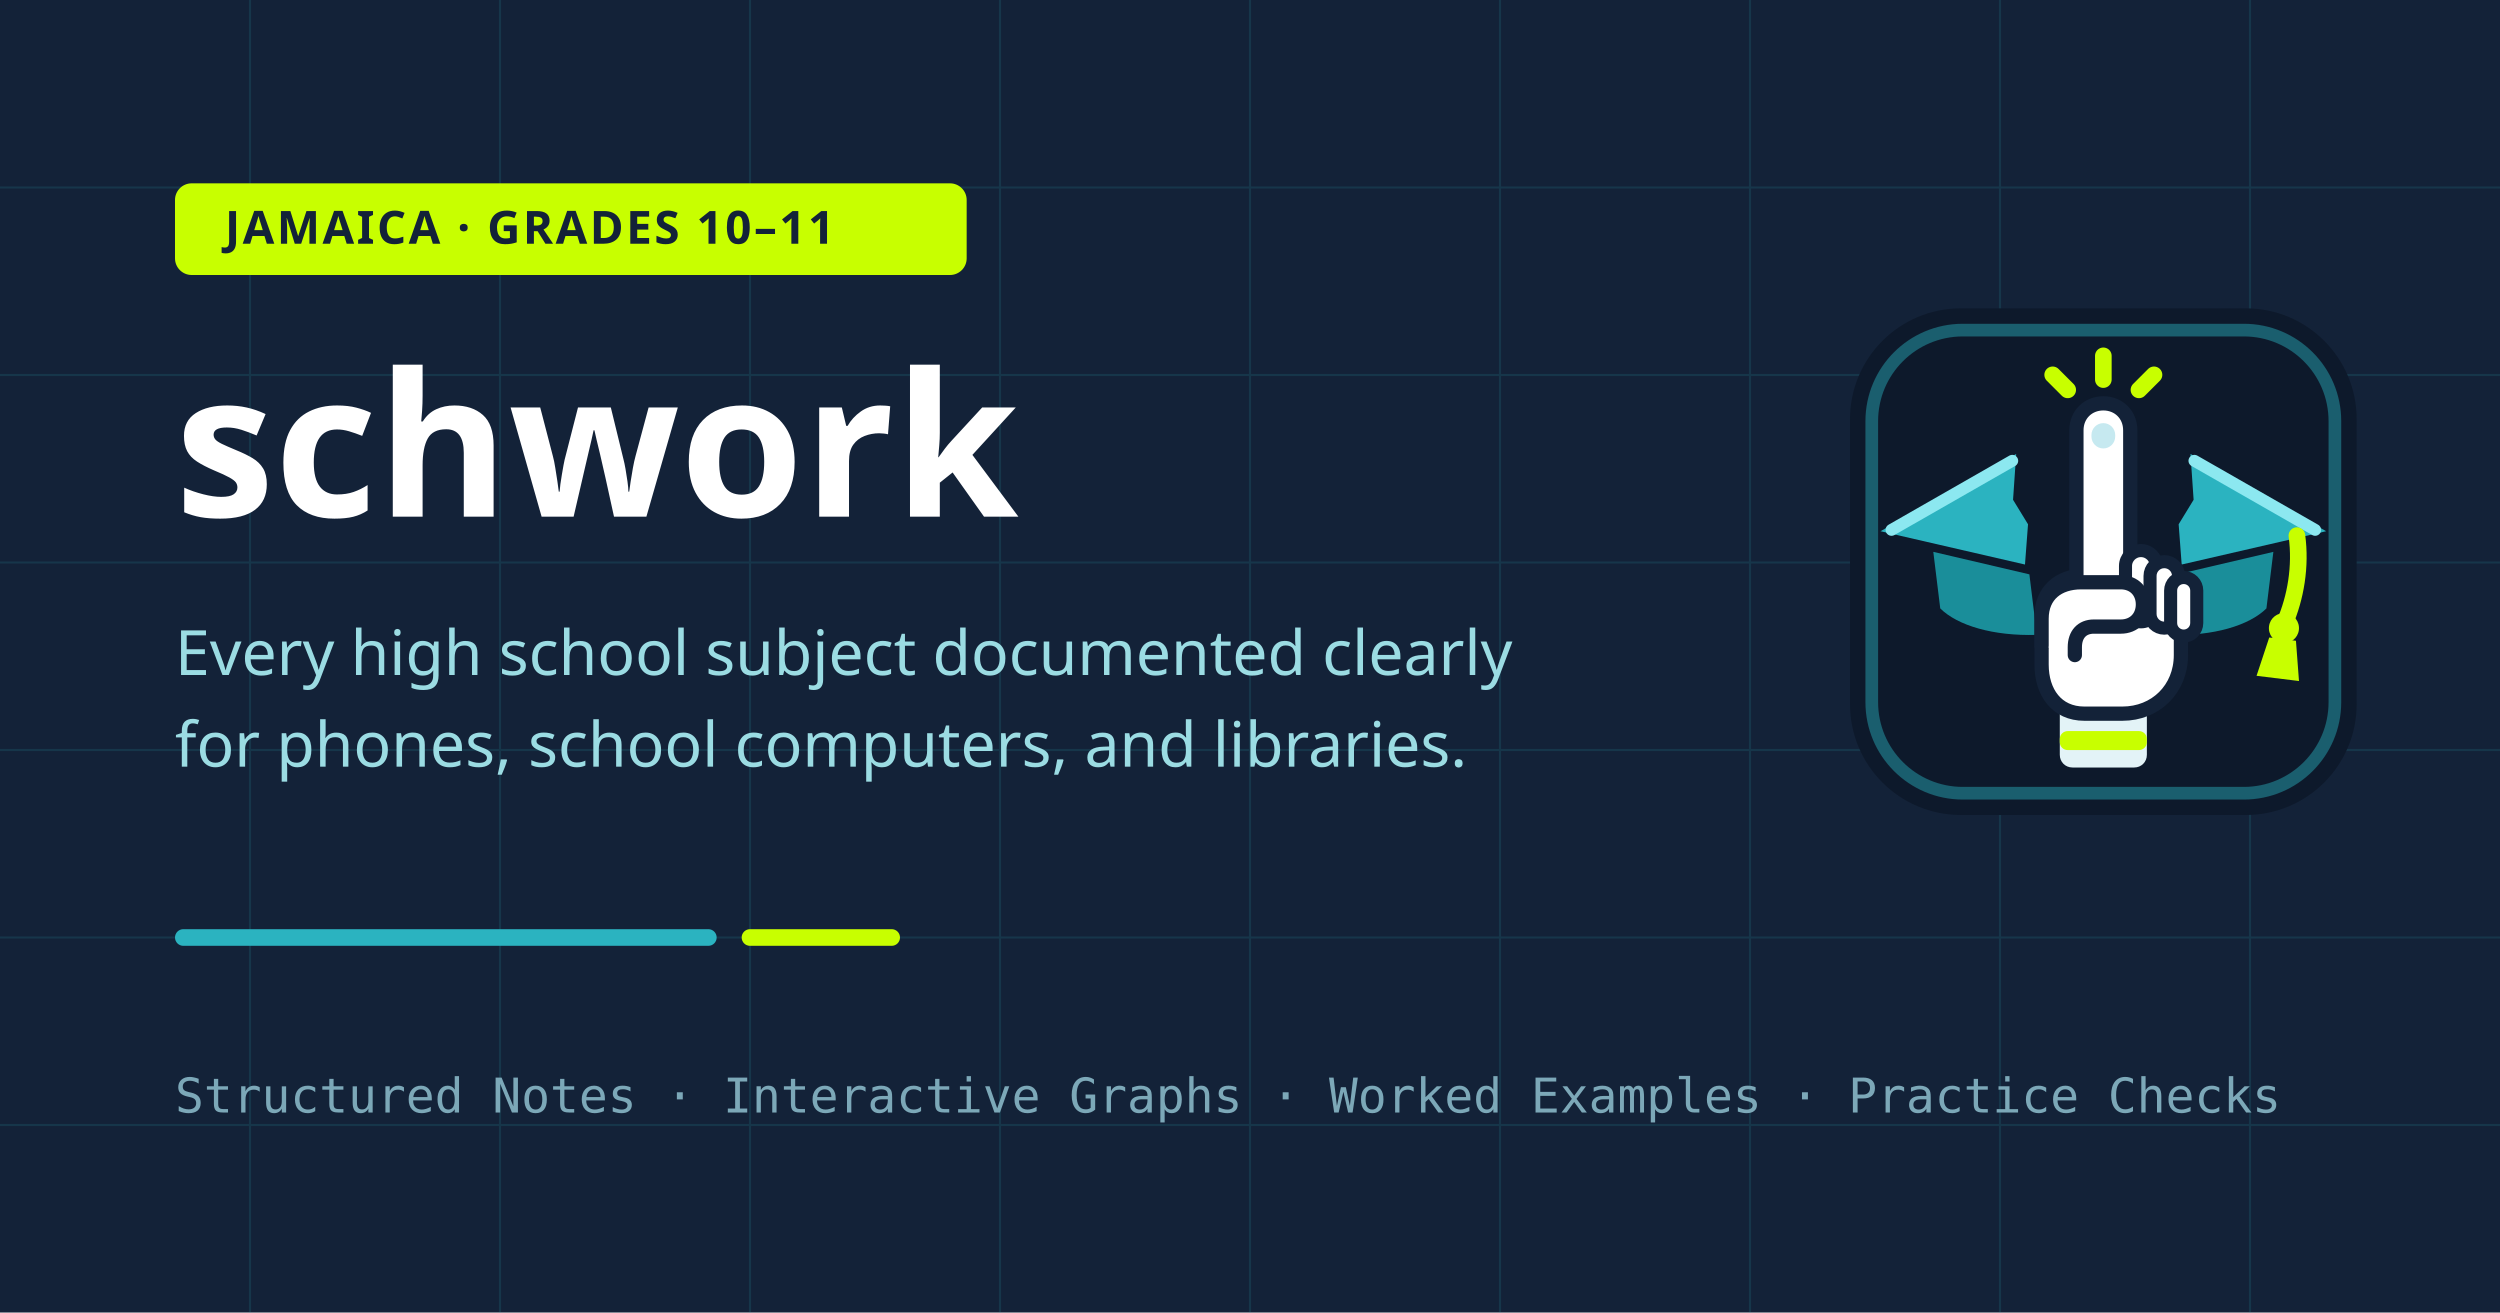
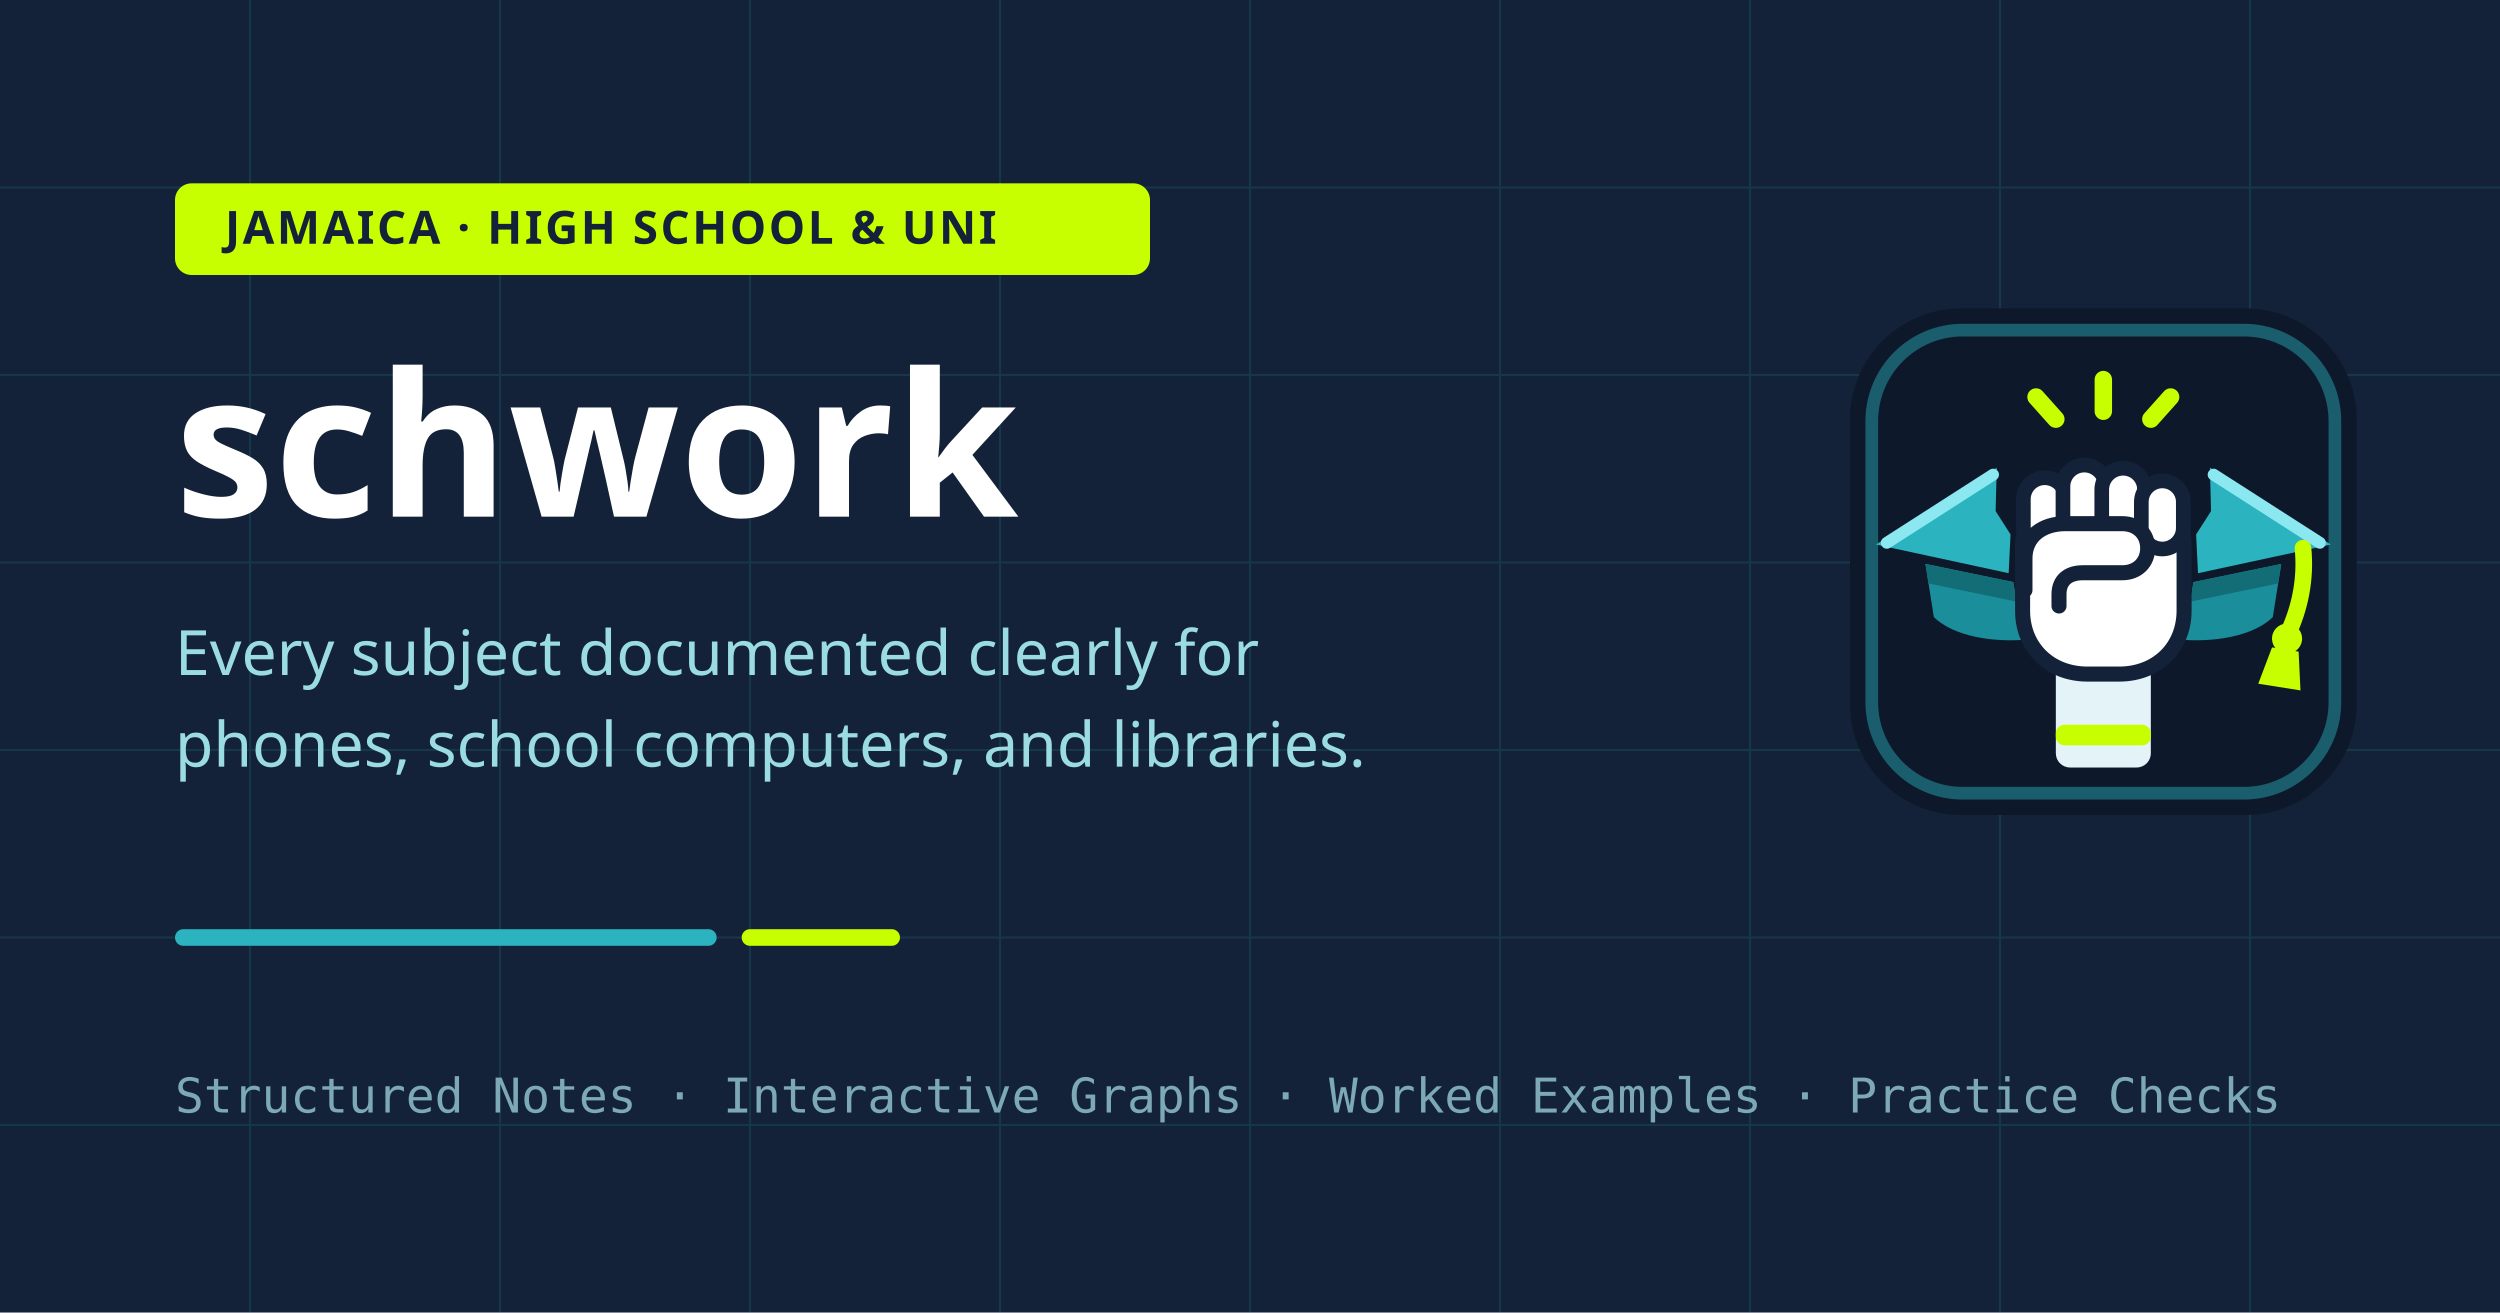
<svg xmlns="http://www.w3.org/2000/svg" viewBox="0 0 1200 630" fill="none">
  <rect width="1200" height="630" fill="#132238" />
  <g opacity="0.14" stroke="#2BB3C0" stroke-width="1">
    <path d="M0 90H1200M0 180H1200M0 270H1200M0 360H1200M0 450H1200M0 540H1200" />
    <path d="M120 0V630M240 0V630M360 0V630M480 0V630M600 0V630M720 0V630M840 0V630M960 0V630M1080 0V630" />
  </g>
-   <rect x="84" y="88" width="380" height="44" rx="8" fill="#C8FF00" />
-   <text x="108" y="117" fill="#132238" font-family="system-ui, sans-serif" font-size="22" font-weight="800" letter-spacing="1.2">JAMAICA · GRADES 10–11</text>
+   <rect x="84" y="88" width="468" height="44" rx="8" fill="#C8FF00" />
+   <text x="108" y="117" fill="#132238" font-family="system-ui, sans-serif" font-size="22" font-weight="800" letter-spacing="1.2">JAMAICA · HIGH SCHOOL &amp; UNI</text>
  <text x="84" y="248" fill="#FFFFFF" font-family="system-ui, sans-serif" font-size="96" font-weight="800">schwork</text>
-   <text x="84" y="324" fill="#9BDCE3" font-family="system-ui, sans-serif" font-size="30" font-weight="500">Every high school subject documented clearly</text>
-   <text x="84" y="368" fill="#9BDCE3" font-family="system-ui, sans-serif" font-size="30" font-weight="500">for phones, school computers, and libraries.</text>
+   <text x="84" y="324" fill="#9BDCE3" font-family="system-ui, sans-serif" font-size="30" font-weight="500">Every subject documented clearly for</text>
+   <text x="84" y="368" fill="#9BDCE3" font-family="system-ui, sans-serif" font-size="30" font-weight="500">phones, school computers, and libraries.</text>
  <rect x="84" y="446" width="260" height="8" rx="4" fill="#2BB3C0" />
  <rect x="356" y="446" width="76" height="8" rx="4" fill="#C8FF00" />
  <text x="84" y="534" fill="#7CA8B8" font-family="monospace" font-size="23">Structured Notes · Interactive Graphs · Worked Examples · Practice Checks</text>
  <g transform="translate(888 148) scale(3.8)">
    <rect width="64" height="64" rx="14" fill="#0D192B" />
    <rect x="2.75" y="2.75" width="58.5" height="58.5" rx="11.5" stroke="#2BB3C0" stroke-width="1.6" stroke-opacity="0.45" />
-     <path d="M32 6V9M25.6 8.4L27.5 10.3M38.4 8.4L36.5 10.3" stroke="#C8FF00" stroke-width="2.1" stroke-linecap="round" />
-     <g transform="rotate(-7 20 30)">
-       <path d="M10.5 29.6L22.2 33.9V41.6C16.7 41.1 12.4 39.2 10.5 36.8V29.6Z" fill="#1A8E9A" />
-       <path d="M4.2 26.2L22.4 18.6L21.3 24.3L22.8 27.6L21.8 32.6L4.2 26.2Z" fill="#2BB3C0" />
-       <path d="M5.6 26.2L21.8 19.4" stroke="#8CE8F0" stroke-width="1.5" stroke-linecap="round" />
+     <path d="M32 9V13M23.5 11.2L26 14M40.5 11.2L38 14" stroke="#C8FF00" stroke-width="2.2" stroke-linecap="round" />
+     <g transform="rotate(-9 19 32)">
+       <path d="M9.6 30.8L20.2 34.8V42.2C15.2 41.7 11.3 39.9 9.6 37.6V30.8Z" fill="#1A8E9A" />
+       <path d="M9.6 30.8L20.2 34.8V37.3L9.6 33.3V30.8Z" fill="#126D77" />
+       <path d="M3.8 27.4L20.4 20.2L19.4 25.6L20.8 28.8L19.8 33.6L3.8 27.4Z" fill="#2BB3C0" />
+       <path d="M5.2 27.4L19.8 21" stroke="#8CE8F0" stroke-width="1.5" stroke-linecap="round" />
    </g>
-     <g transform="rotate(7 44 30)">
-       <path d="M53.5 29.6L41.8 33.9V41.6C47.3 41.1 51.6 39.2 53.5 36.8V29.6Z" fill="#1A8E9A" />
-       <path d="M59.8 26.2L41.6 18.6L42.7 24.3L41.2 27.6L42.2 32.6L59.8 26.2Z" fill="#2BB3C0" />
-       <path d="M58.4 26.2L42.2 19.4" stroke="#8CE8F0" stroke-width="1.5" stroke-linecap="round" />
-       <path d="M56.2 27.2C57.2 31 57 35 56 38.4" stroke="#C8FF00" stroke-width="2.1" stroke-linecap="round" />
-       <circle cx="56" cy="39" r="1.9" fill="#C8FF00" />
-       <path d="M54.3 40.4H57.7L58.7 45.4H53.3L54.3 40.4Z" fill="#C8FF00" />
+     <g transform="rotate(9 45 32)">
+       <path d="M54.4 30.8L43.8 34.8V42.2C48.8 41.7 52.7 39.9 54.4 37.6V30.8Z" fill="#1A8E9A" />
+       <path d="M54.4 30.8L43.8 34.8V37.3L54.4 33.3V30.8Z" fill="#126D77" />
+       <path d="M60.2 27.4L43.6 20.2L44.6 25.6L43.2 28.8L44.2 33.6L60.2 27.4Z" fill="#2BB3C0" />
+       <path d="M58.8 27.4L44.2 21" stroke="#8CE8F0" stroke-width="1.5" stroke-linecap="round" />
+       <path d="M56.8 28.4C57.8 32.2 57.6 36 56.6 39.4" stroke="#C8FF00" stroke-width="2.1" stroke-linecap="round" />
+       <circle cx="56.6" cy="40" r="1.9" fill="#C8FF00" />
+       <path d="M54.9 41.4H58.3L59.3 46.2H53.9L54.9 41.4Z" fill="#C8FF00" />
    </g>
-     <path d="M26.5 49.4V56.4C26.5 57.3 27.2 58 28.1 58H35.9C36.8 58 37.5 57.3 37.5 56.4V49.4H26.5Z" fill="#E3F3F7" />
-     <rect x="26.5" y="53.4" width="11" height="2.4" rx="1" fill="#C8FF00" />
-     <path d="M24.2 38.8C24.2 35.8 26.4 33.8 29.4 33.8H37.8C40.1 33.8 41.8 35.5 41.8 37.8V43.8C41.8 48.1 38.6 51.2 34.4 51.2H29.6C26.1 51.2 24.2 48.5 24.2 45V38.8Z" fill="#FFFFFF" stroke="#132238" stroke-width="1.8" stroke-linejoin="round" />
-     <path d="M28.6 35.8V15.4C28.6 13.4 30.1 12 32 12C33.9 12 35.4 13.4 35.4 15.4V35.8" fill="#FFFFFF" stroke="#132238" stroke-width="1.8" stroke-linecap="round" stroke-linejoin="round" />
-     <rect x="30.5" y="14.5" width="3" height="3.2" rx="1.5" fill="#C6E9F0" />
-     <rect x="34.8" y="30.6" width="3.9" height="9" rx="1.95" fill="#FFFFFF" stroke="#132238" stroke-width="1.65" />
-     <rect x="37.9" y="32" width="3.6" height="8.4" rx="1.8" fill="#FFFFFF" stroke="#132238" stroke-width="1.65" />
-     <rect x="40.5" y="34" width="3.3" height="7.4" rx="1.65" fill="#FFFFFF" stroke="#132238" stroke-width="1.65" />
-     <path d="M24.2 42.6V39.2C24.2 36.2 26.3 34.6 29.2 34.6H34.2C35.9 34.6 37 35.8 37 37.4C37 39 35.9 40.2 34.2 40.2H30.8C29.3 40.2 28.4 41.2 28.4 42.8V43.8" fill="#FFFFFF" stroke="#132238" stroke-width="1.8" stroke-linecap="round" stroke-linejoin="round" />
+     <path d="M26 44.8V56.2C26 57.2 26.8 58 27.8 58H36.2C37.2 58 38 57.2 38 56.2V44.8H26Z" fill="#E3F3F7" />
+     <rect x="26" y="52.6" width="12" height="2.6" rx="1.1" fill="#C8FF00" />
+     <path d="M21.8 29.8C21.8 27 24 25 26.8 25H37.2C40 25 42.2 27 42.2 29.8V38.2C42.2 42.8 38.8 46.2 34 46.2H30C25.2 46.2 21.8 42.8 21.8 38.2V29.8Z" fill="#FFFFFF" stroke="#132238" stroke-width="1.9" stroke-linejoin="round" />
+     <rect x="21.9" y="21.4" width="5.4" height="8.8" rx="2.7" fill="#FFFFFF" stroke="#132238" stroke-width="1.85" />
+     <rect x="26.9" y="19.8" width="5.4" height="9.8" rx="2.7" fill="#FFFFFF" stroke="#132238" stroke-width="1.85" />
+     <rect x="31.8" y="20.2" width="5.4" height="9.4" rx="2.7" fill="#FFFFFF" stroke="#132238" stroke-width="1.85" />
+     <rect x="36.8" y="21.8" width="5.3" height="8.6" rx="2.65" fill="#FFFFFF" stroke="#132238" stroke-width="1.85" />
+     <path d="M22.1 35.6V31.6C22.1 28.8 24.3 27.2 27.2 27.2H34.4C36.3 27.2 37.6 28.5 37.6 30.3C37.6 32.1 36.3 33.4 34.4 33.4H29.4C27.5 33.4 26.4 34.4 26.4 36.1V37.6" fill="#FFFFFF" stroke="#132238" stroke-width="1.9" stroke-linecap="round" stroke-linejoin="round" />
  </g>
</svg>
